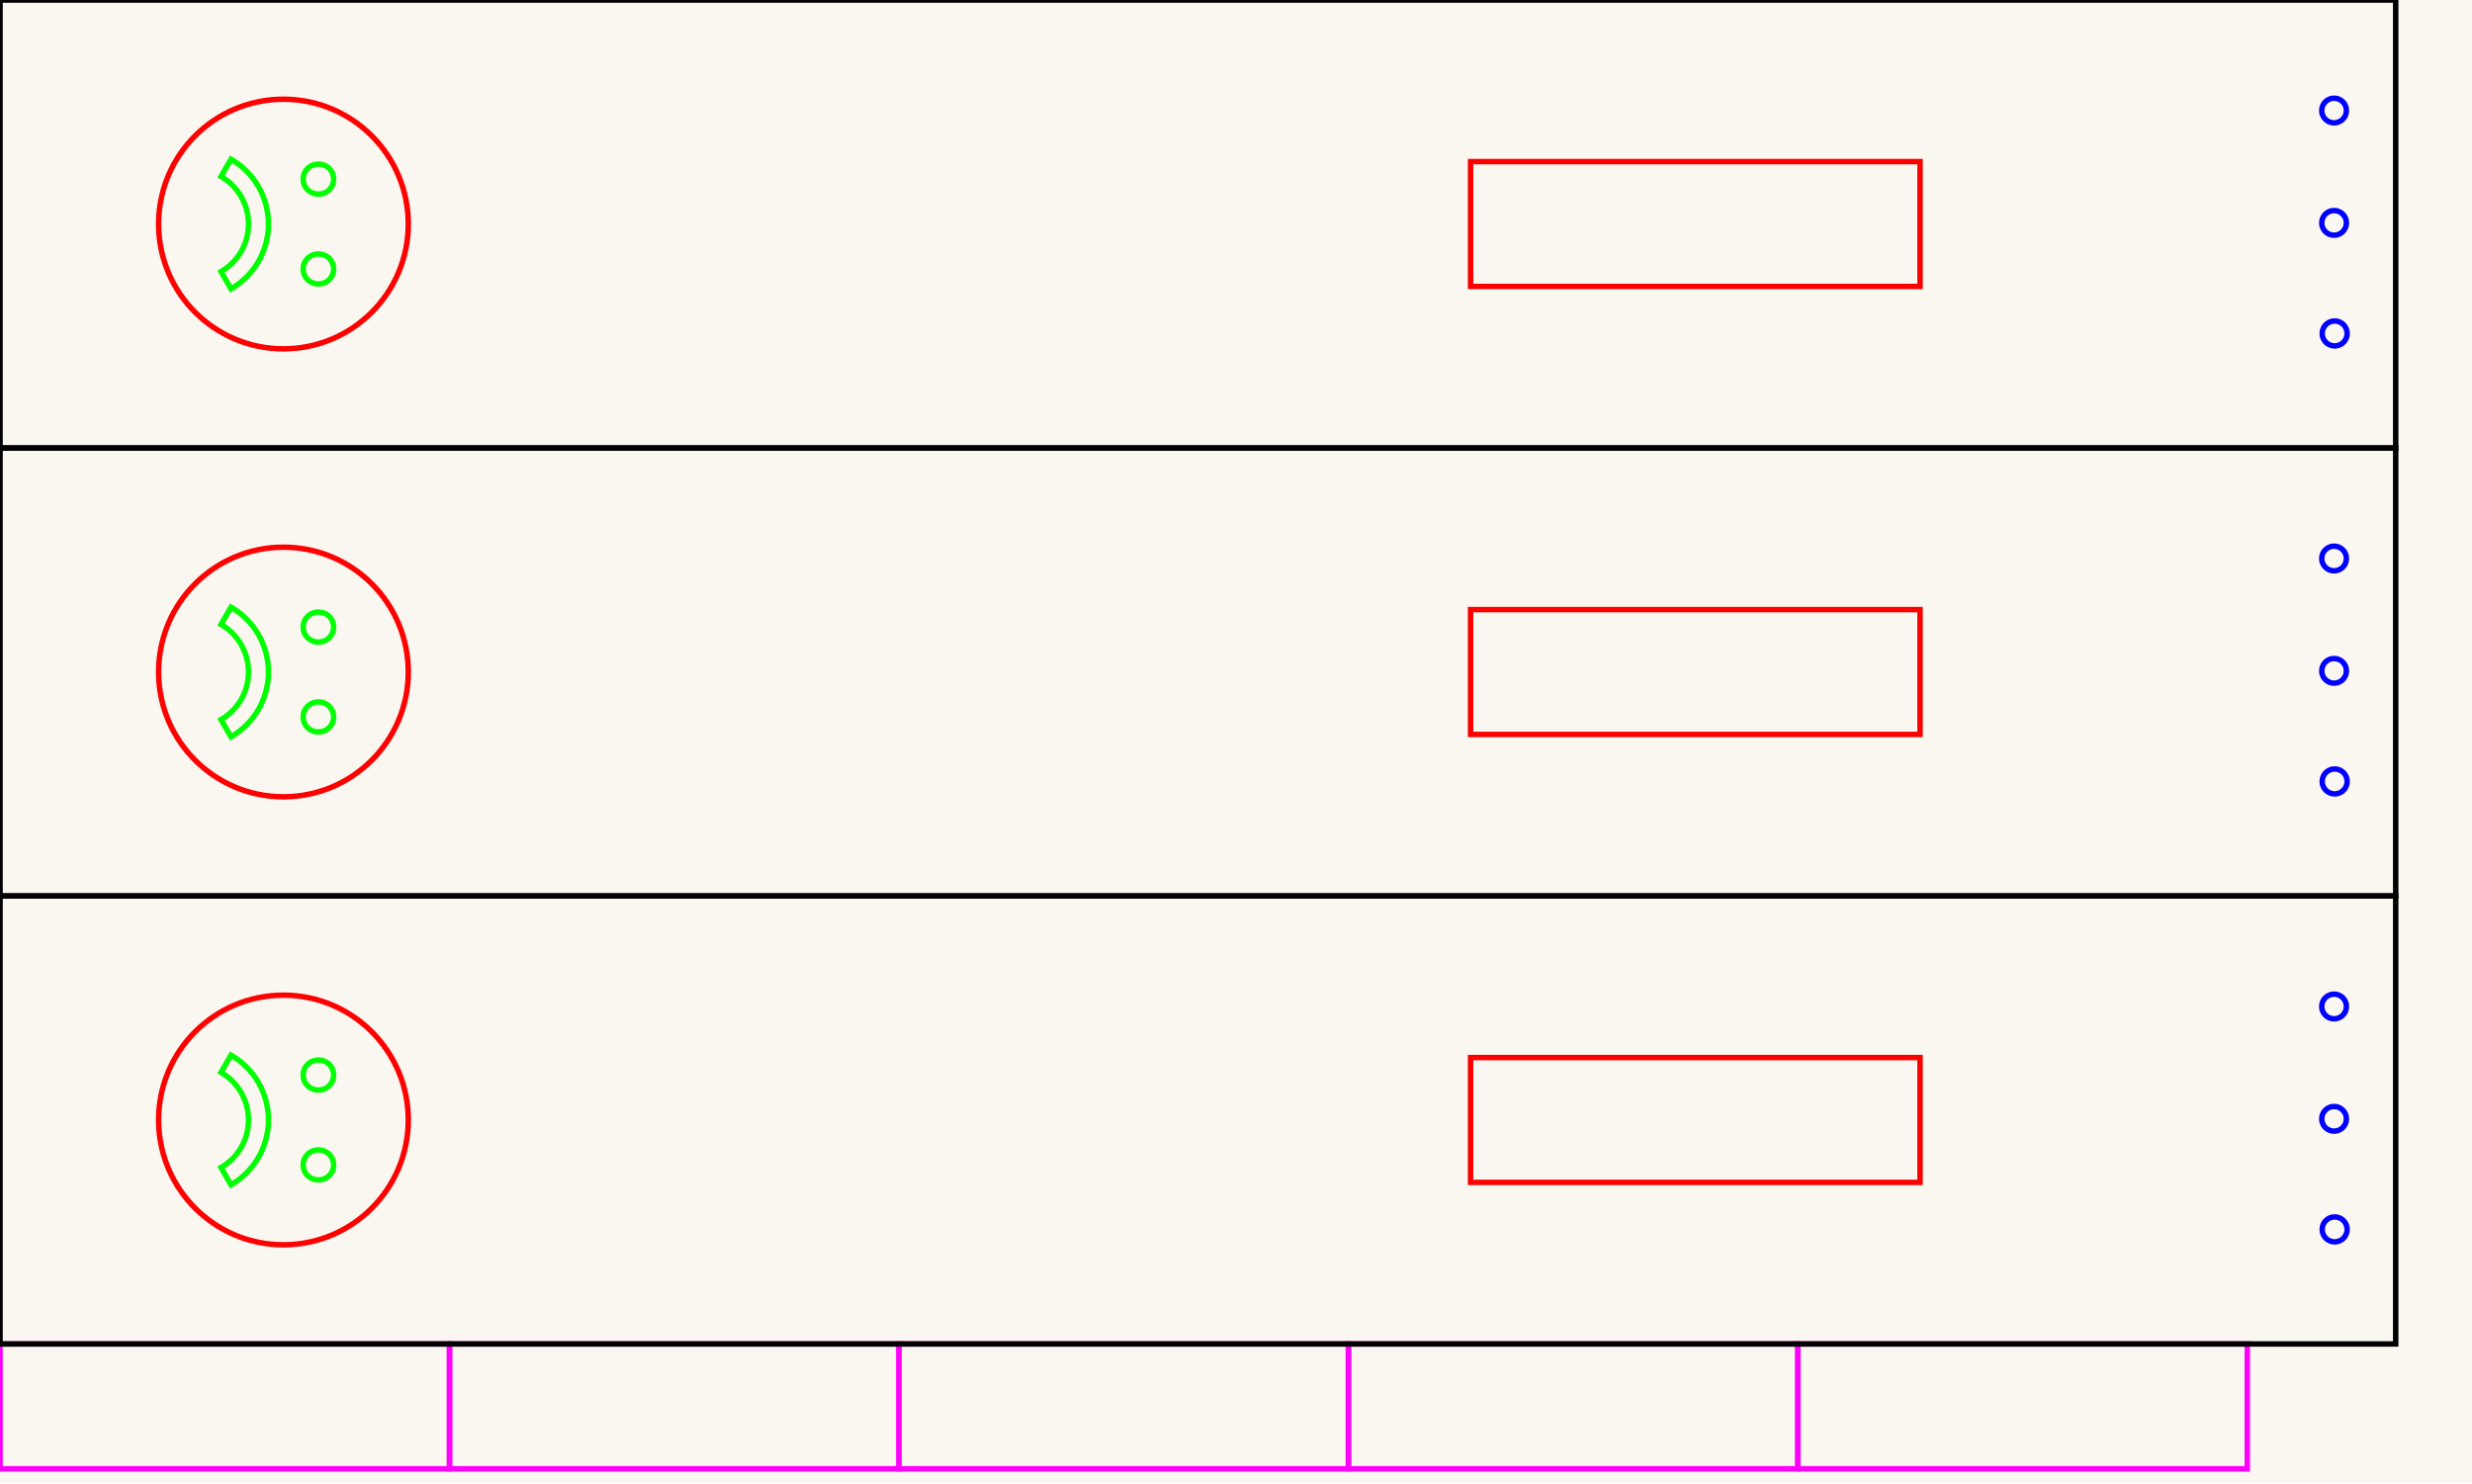
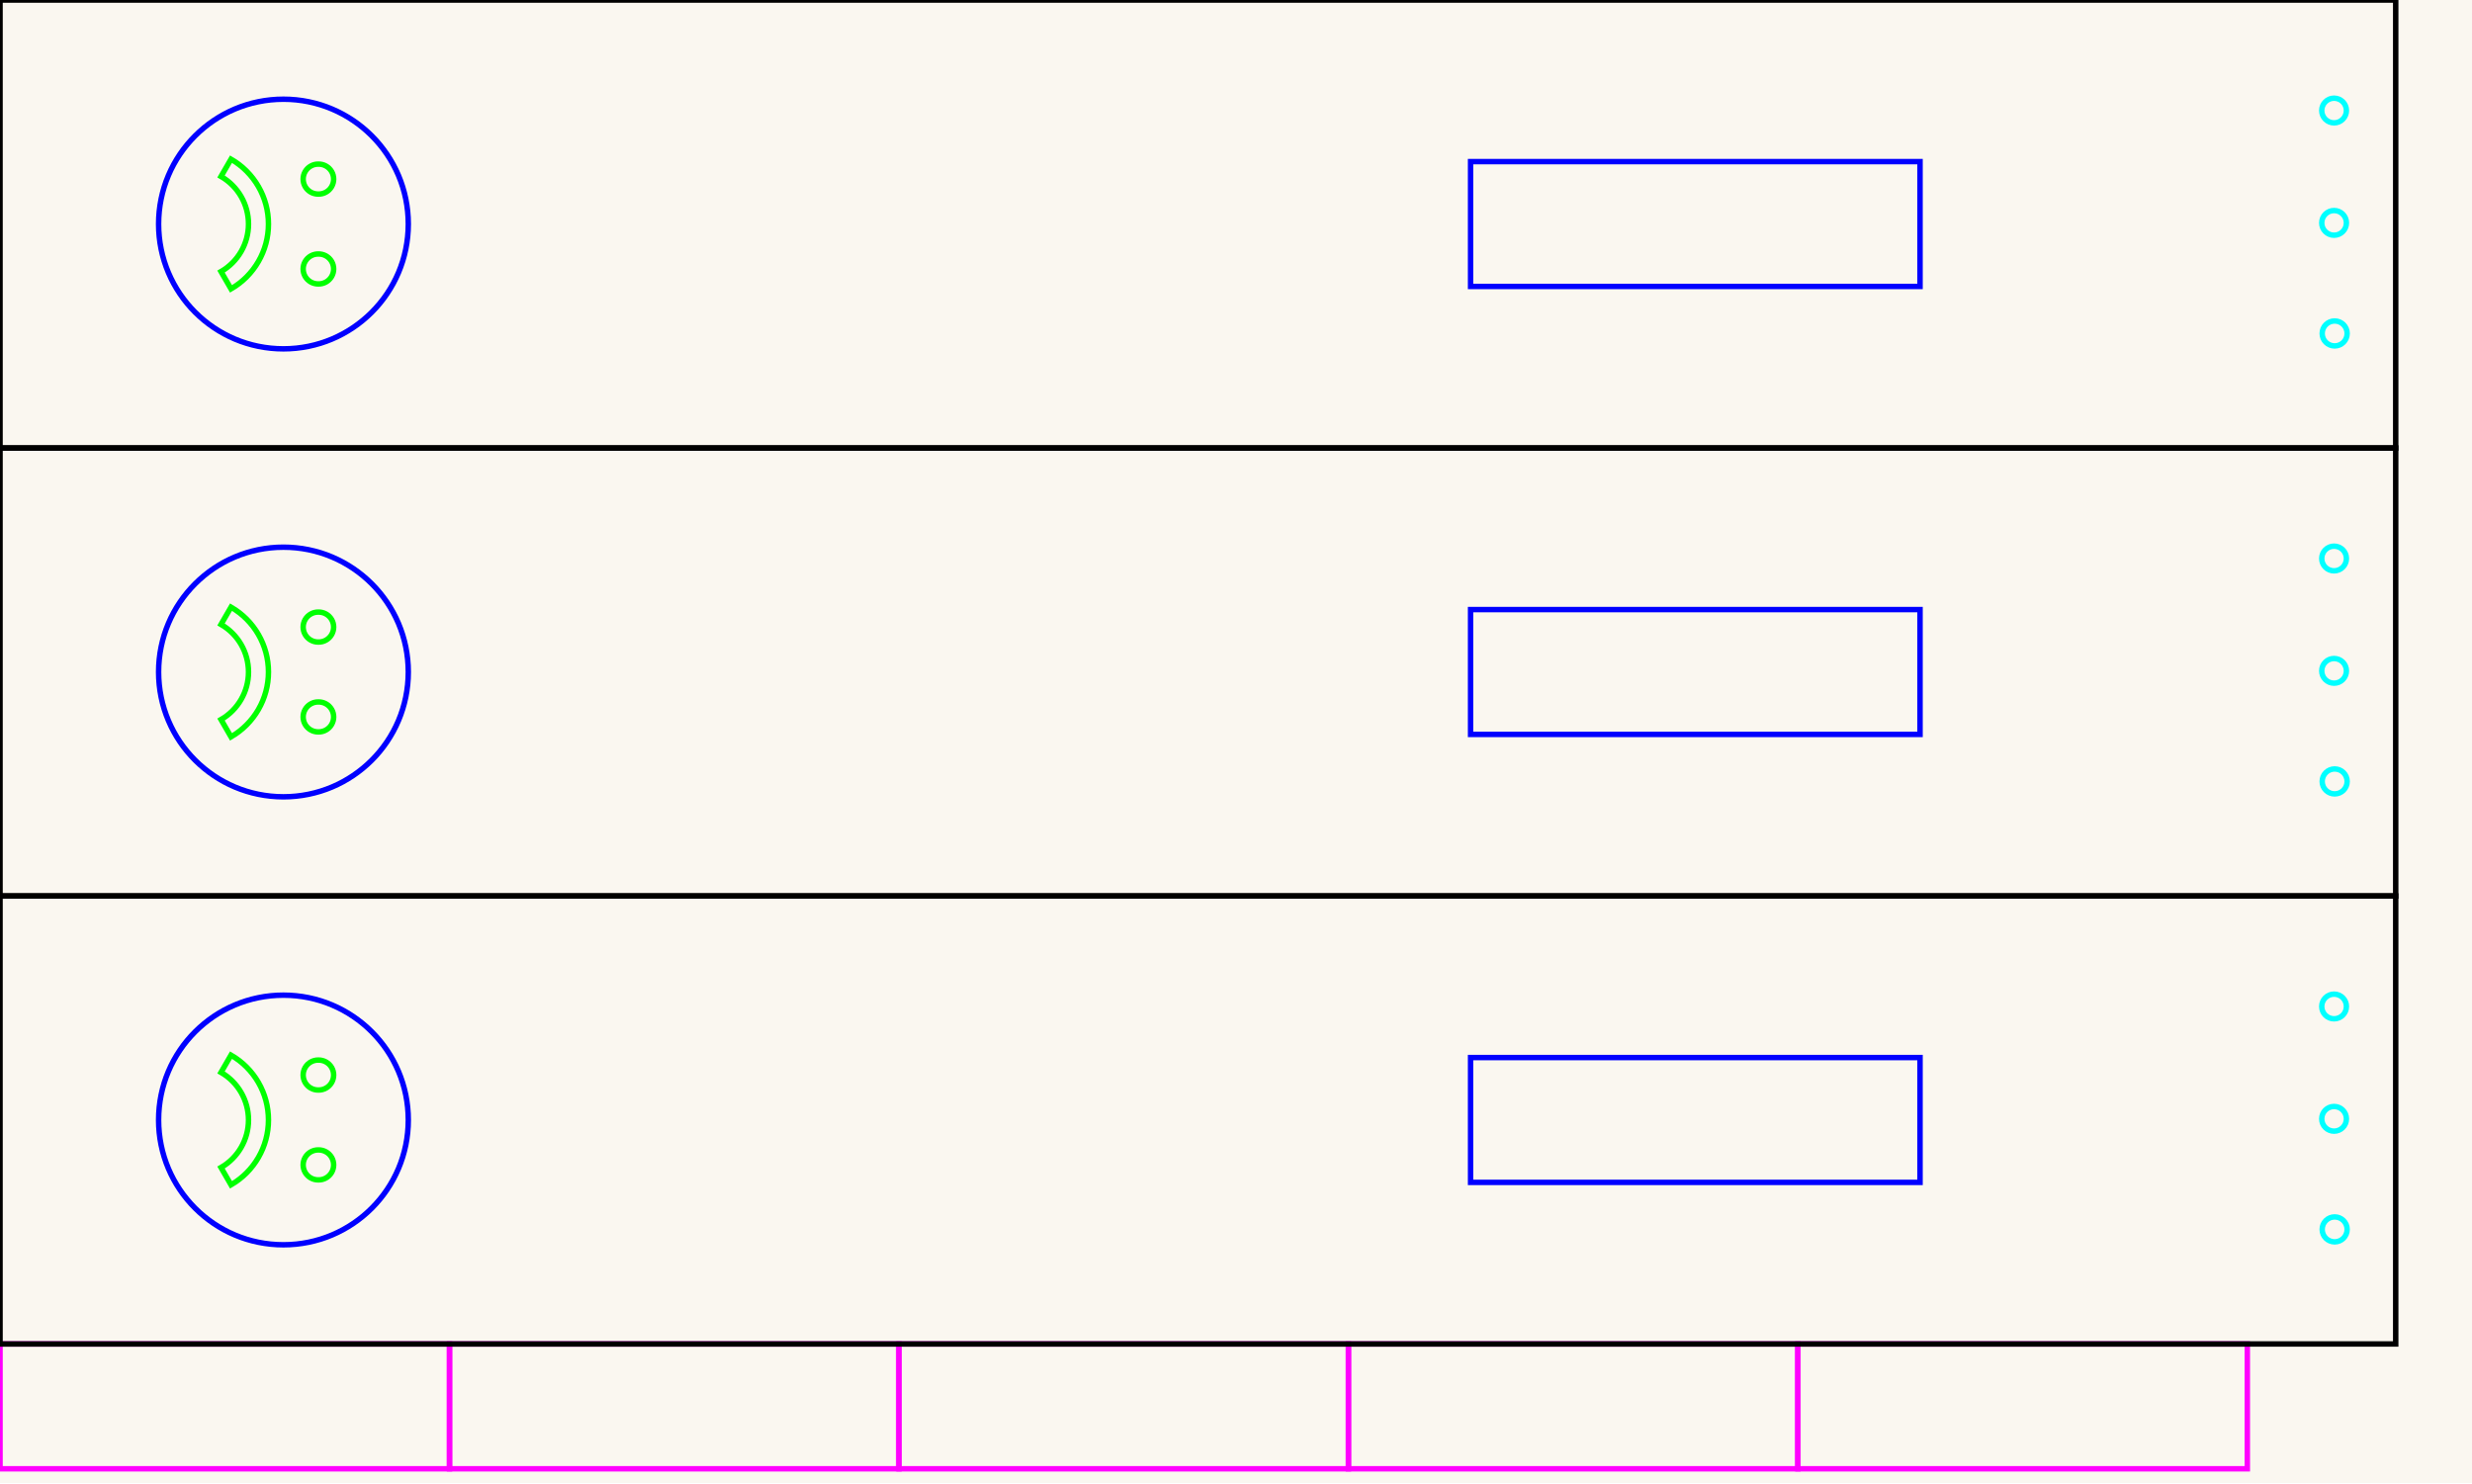
<svg xmlns="http://www.w3.org/2000/svg" width="495mm" height="297mm" viewBox="0 0 495 297" version="1.1" id="svg1">
  <rect x="0" y="0" width="495" height="297" fill="#faf7f0" />
  <defs id="defs1" />
  <g id="layer1">
    <rect style="fill:none;stroke:#000000;stroke-width:1.09;stroke-dasharray:none" id="rect1" width="479.715" height="89.715" x="0.008" y="0.008" />
-     <ellipse style="fill:none;stroke:#0000ff;stroke-width:1.09;stroke-dasharray:none;stroke-opacity:1" id="path2" cx="467.382" cy="22.135" rx="2.471" ry="2.471" />
-     <ellipse style="fill:none;stroke:#0000ff;stroke-width:1.09;stroke-dasharray:none;stroke-opacity:1" id="path2-5" cx="467.382" cy="44.635" rx="2.471" ry="2.471" />
-     <circle style="fill:none;stroke:#0000ff;stroke-width:1.09;stroke-dasharray:none;stroke-opacity:1" id="path2-5-8" cx="467.5" cy="66.78" r="2.5" />
+     <ellipse style="fill:none;stroke:#00ffff;stroke-width:1.09;stroke-dasharray:none;stroke-opacity:1" id="path2" cx="467.382" cy="22.135" rx="2.471" ry="2.471" />
+     <ellipse style="fill:none;stroke:#00ffff;stroke-width:1.09;stroke-dasharray:none;stroke-opacity:1" id="path2-5" cx="467.382" cy="44.635" rx="2.471" ry="2.471" />
+     <circle style="fill:none;stroke:#00ffff;stroke-width:1.09;stroke-dasharray:none;stroke-opacity:1" id="path2-5-8" cx="467.5" cy="66.78" r="2.5" />
    <rect style="fill:none;stroke:#ff00ff;stroke-width:1.09;stroke-dasharray:none;stroke-opacity:1" id="rect2" width="90" height="25" x="0.008" y="269.152" />
    <rect style="fill:none;stroke:#ff00ff;stroke-width:1.09;stroke-dasharray:none;stroke-opacity:1" id="rect2-9" width="90" height="25" x="90.008" y="269.152" />
    <rect style="fill:none;stroke:#ff00ff;stroke-width:1.09;stroke-dasharray:none;stroke-opacity:1" id="rect2-2" width="90" height="25" x="180.008" y="269.152" />
    <rect style="fill:none;stroke:#ff00ff;stroke-width:1.09;stroke-dasharray:none;stroke-opacity:1" id="rect2-97" width="90" height="25" x="270.008" y="269.152" />
    <rect style="fill:none;stroke:#ff00ff;stroke-width:1.09;stroke-dasharray:none;stroke-opacity:1" id="rect2-97-0" width="90" height="25" x="360.008" y="269.152" />
-     <rect style="fill:none;stroke:#ff0000;stroke-width:1.09;stroke-dasharray:none;stroke-opacity:1" id="rect2-5" width="90" height="25" x="294.473" y="32.366" />
+     <rect style="fill:none;stroke:#0000ff;stroke-width:1.09;stroke-dasharray:none;stroke-opacity:1" id="rect2-5" width="90" height="25" x="294.473" y="32.366" />
    <path d="m 46.258,57.854 a 15,14.998 0 0 0 0,-25.977 l -2,3.463 a 11,10.998 0 0 1 0,19.05 z" id="path4" style="fill:none;stroke:#00ff00;stroke-width:1.09;stroke-dasharray:none;stroke-opacity:1;" />
    <path d="m 63.758,50.865 a 3,3 0 1 0 0,5.999 3,3 0 1 0 0,-5.999 z" id="path3" style="fill:none;stroke:#00ff00;stroke-width:1.09;stroke-dasharray:none;stroke-opacity:1;" />
    <path d="m 63.758,32.867 a 3,3 0 1 0 0,5.999 3,3 0 1 0 0,-5.999 z" id="path2-2" style="fill:none;stroke:#00ff00;stroke-width:1.09;stroke-dasharray:none;stroke-opacity:1;" />
-     <path d="m 81.758,44.866 a 25,24.996 0 1 0 -50,0 25,24.996 0 1 0 50,0 z" id="path1" style="fill:none;stroke:#ff0000;stroke-width:1.09;stroke-dasharray:none;stroke-opacity:1;" />
+     <path d="m 81.758,44.866 a 25,24.996 0 1 0 -50,0 25,24.996 0 1 0 50,0 z" id="path1" style="fill:none;stroke:#0000ff;stroke-width:1.09;stroke-dasharray:none;stroke-opacity:1;" />
    <rect style="fill:none;stroke:#000000;stroke-width:1.09;stroke-dasharray:none;" id="rect1-4" width="479.715" height="89.715" x="0.008" y="89.723" />
-     <ellipse style="fill:none;stroke:#0000ff;stroke-width:1.09;stroke-dasharray:none;stroke-opacity:1;" id="path2-23" cx="467.382" cy="111.85" rx="2.471" ry="2.471" />
-     <ellipse style="fill:none;stroke:#0000ff;stroke-width:1.09;stroke-dasharray:none;stroke-opacity:1;" id="path2-5-3" cx="467.382" cy="134.35" rx="2.471" ry="2.471" />
-     <circle style="fill:none;stroke:#0000ff;stroke-width:1.09;stroke-dasharray:none;stroke-opacity:1;" id="path2-5-8-7" cx="467.5" cy="156.495" r="2.5" />
-     <rect style="fill:none;stroke:#ff0000;stroke-width:1.09;stroke-dasharray:none;stroke-opacity:1" id="rect2-5-0" width="90" height="25" x="294.473" y="122.08" />
+     <ellipse style="fill:none;stroke:#00ffff;stroke-width:1.09;stroke-dasharray:none;stroke-opacity:1;" id="path2-23" cx="467.382" cy="111.85" rx="2.471" ry="2.471" />
+     <ellipse style="fill:none;stroke:#00ffff;stroke-width:1.09;stroke-dasharray:none;stroke-opacity:1;" id="path2-5-3" cx="467.382" cy="134.35" rx="2.471" ry="2.471" />
+     <circle style="fill:none;stroke:#00ffff;stroke-width:1.09;stroke-dasharray:none;stroke-opacity:1;" id="path2-5-8-7" cx="467.5" cy="156.495" r="2.5" />
+     <rect style="fill:none;stroke:#0000ff;stroke-width:1.09;stroke-dasharray:none;stroke-opacity:1" id="rect2-5-0" width="90" height="25" x="294.473" y="122.08" />
    <path d="m 46.258,147.569 a 15,14.998 0 0 0 0,-25.977 l -2,3.463 a 11,10.998 0 0 1 0,19.05 z" id="path4-0" style="fill:none;stroke:#00ff00;stroke-width:1.09;stroke-dasharray:none;stroke-opacity:1;" />
    <path d="m 63.758,140.579 a 3,3 0 1 0 0,5.999 3,3 0 1 0 0,-5.999 z" id="path3-1" style="fill:none;stroke:#00ff00;stroke-width:1.09;stroke-dasharray:none;stroke-opacity:1;" />
    <path d="m 63.758,122.582 a 3,3 0 1 0 0,5.999 3,3 0 1 0 0,-5.999 z" id="path2-2-0" style="fill:none;stroke:#00ff00;stroke-width:1.09;stroke-dasharray:none;stroke-opacity:1;" />
-     <path d="m 81.758,134.58 a 25,24.996 0 1 0 -50,0 25,24.996 0 1 0 50,0 z" id="path1-3" style="fill:none;stroke:#ff0000;stroke-width:1.09;stroke-dasharray:none;stroke-opacity:1;" />
+     <path d="m 81.758,134.58 a 25,24.996 0 1 0 -50,0 25,24.996 0 1 0 50,0 z" id="path1-3" style="fill:none;stroke:#0000ff;stroke-width:1.09;stroke-dasharray:none;stroke-opacity:1;" />
    <rect style="fill:none;stroke:#000000;stroke-width:1.09;stroke-dasharray:none;" id="rect1-3" width="479.715" height="89.715" x="0.008" y="179.438" />
-     <ellipse style="fill:none;stroke:#0000ff;stroke-width:1.09;stroke-dasharray:none;stroke-opacity:1;" id="path2-6" cx="467.382" cy="201.564" rx="2.471" ry="2.471" />
-     <ellipse style="fill:none;stroke:#0000ff;stroke-width:1.09;stroke-dasharray:none;stroke-opacity:1;" id="path2-5-0" cx="467.382" cy="224.064" rx="2.471" ry="2.471" />
-     <circle style="fill:none;stroke:#0000ff;stroke-width:1.09;stroke-dasharray:none;stroke-opacity:1;" id="path2-5-8-4" cx="467.5" cy="246.209" r="2.5" />
-     <rect style="fill:none;stroke:#ff0000;stroke-width:1.09;stroke-dasharray:none;stroke-opacity:1" id="rect2-5-09" width="90" height="25" x="294.473" y="211.795" />
+     <ellipse style="fill:none;stroke:#00ffff;stroke-width:1.09;stroke-dasharray:none;stroke-opacity:1;" id="path2-6" cx="467.382" cy="201.564" rx="2.471" ry="2.471" />
+     <ellipse style="fill:none;stroke:#00ffff;stroke-width:1.09;stroke-dasharray:none;stroke-opacity:1;" id="path2-5-0" cx="467.382" cy="224.064" rx="2.471" ry="2.471" />
+     <circle style="fill:none;stroke:#00ffff;stroke-width:1.09;stroke-dasharray:none;stroke-opacity:1;" id="path2-5-8-4" cx="467.5" cy="246.209" r="2.5" />
+     <rect style="fill:none;stroke:#0000ff;stroke-width:1.09;stroke-dasharray:none;stroke-opacity:1" id="rect2-5-09" width="90" height="25" x="294.473" y="211.795" />
    <path d="m 46.258,237.283 a 15,14.998 0 0 0 0,-25.977 l -2,3.463 a 11,10.998 0 0 1 0,19.05 z" id="path4-2" style="fill:none;stroke:#00ff00;stroke-width:1.09;stroke-dasharray:none;stroke-opacity:1;" />
    <path d="m 63.758,230.294 a 3,3 0 1 0 0,5.999 3,3 0 1 0 0,-5.999 z" id="path3-4" style="fill:none;stroke:#00ff00;stroke-width:1.09;stroke-dasharray:none;stroke-opacity:1;" />
    <path d="m 63.758,212.297 a 3,3 0 1 0 0,5.999 3,3 0 1 0 0,-5.999 z" id="path2-2-9" style="fill:none;stroke:#00ff00;stroke-width:1.09;stroke-dasharray:none;stroke-opacity:1;" />
-     <path d="m 81.758,224.295 a 25,24.996 0 1 0 -50,0 25,24.996 0 1 0 50,0 z" id="path1-2" style="fill:none;stroke:#ff0000;stroke-width:1.09;stroke-dasharray:none;stroke-opacity:1;" />
+     <path d="m 81.758,224.295 a 25,24.996 0 1 0 -50,0 25,24.996 0 1 0 50,0 z" id="path1-2" style="fill:none;stroke:#0000ff;stroke-width:1.09;stroke-dasharray:none;stroke-opacity:1;" />
  </g>
</svg>
